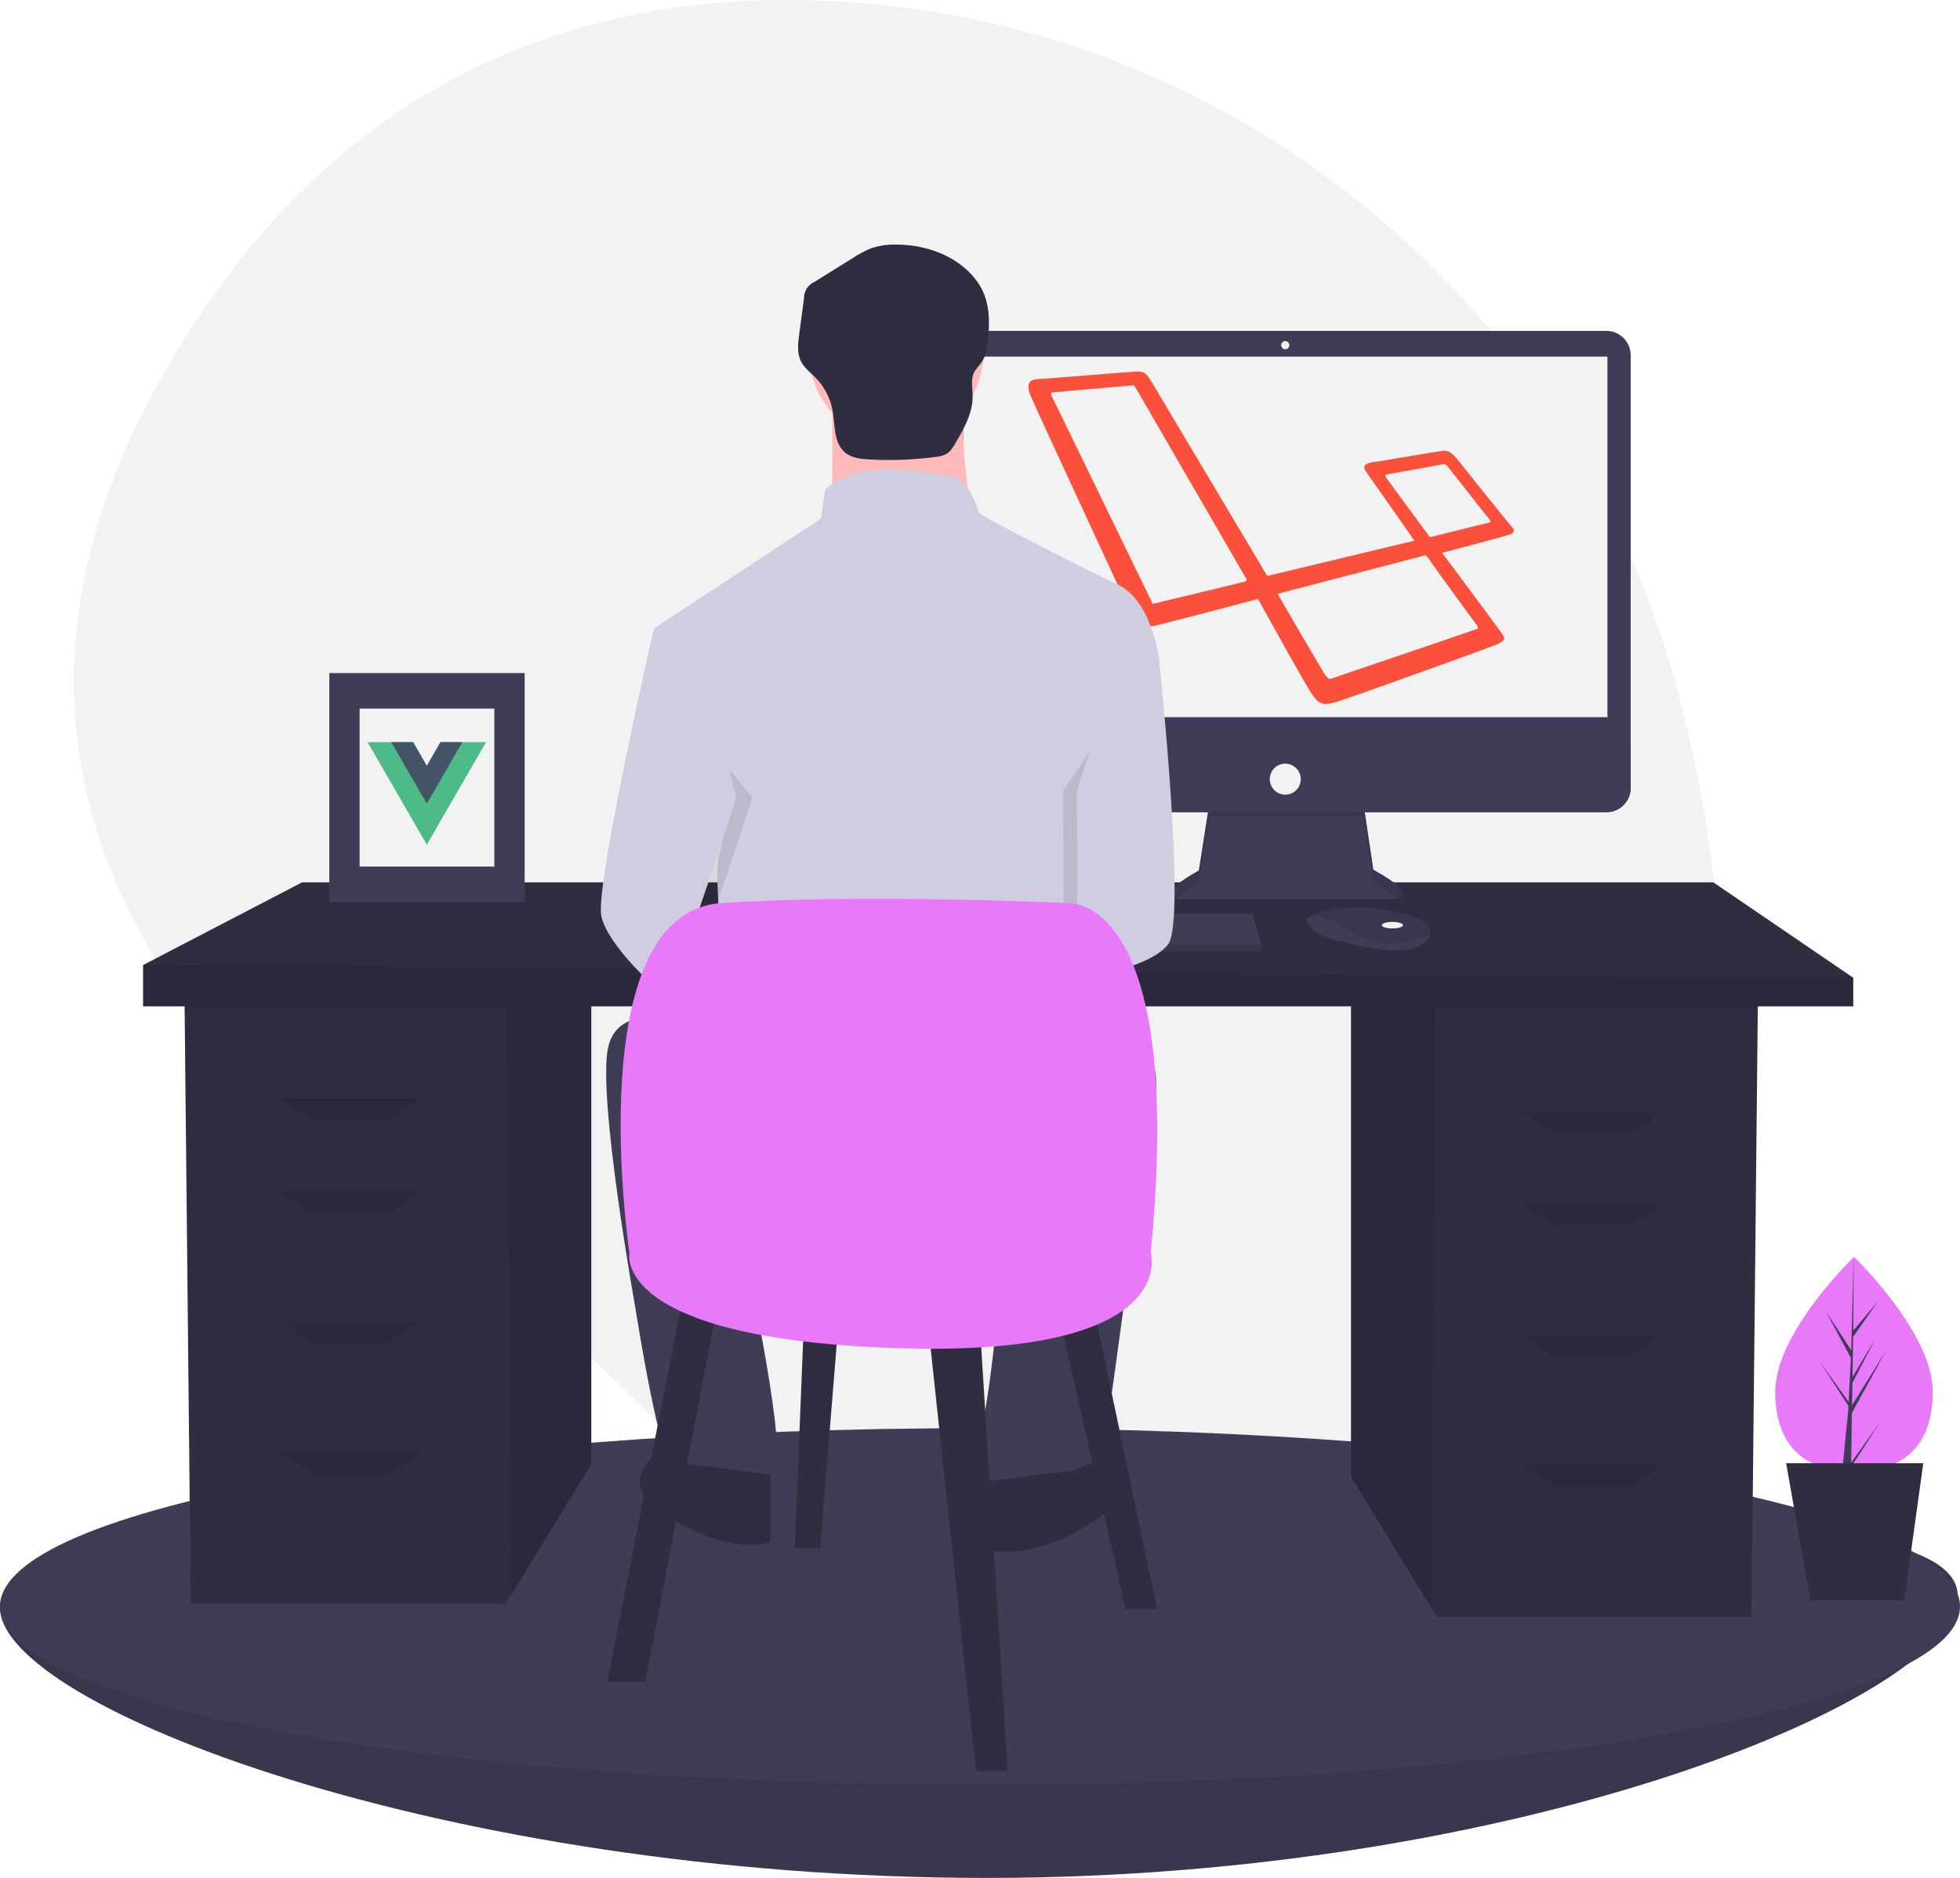
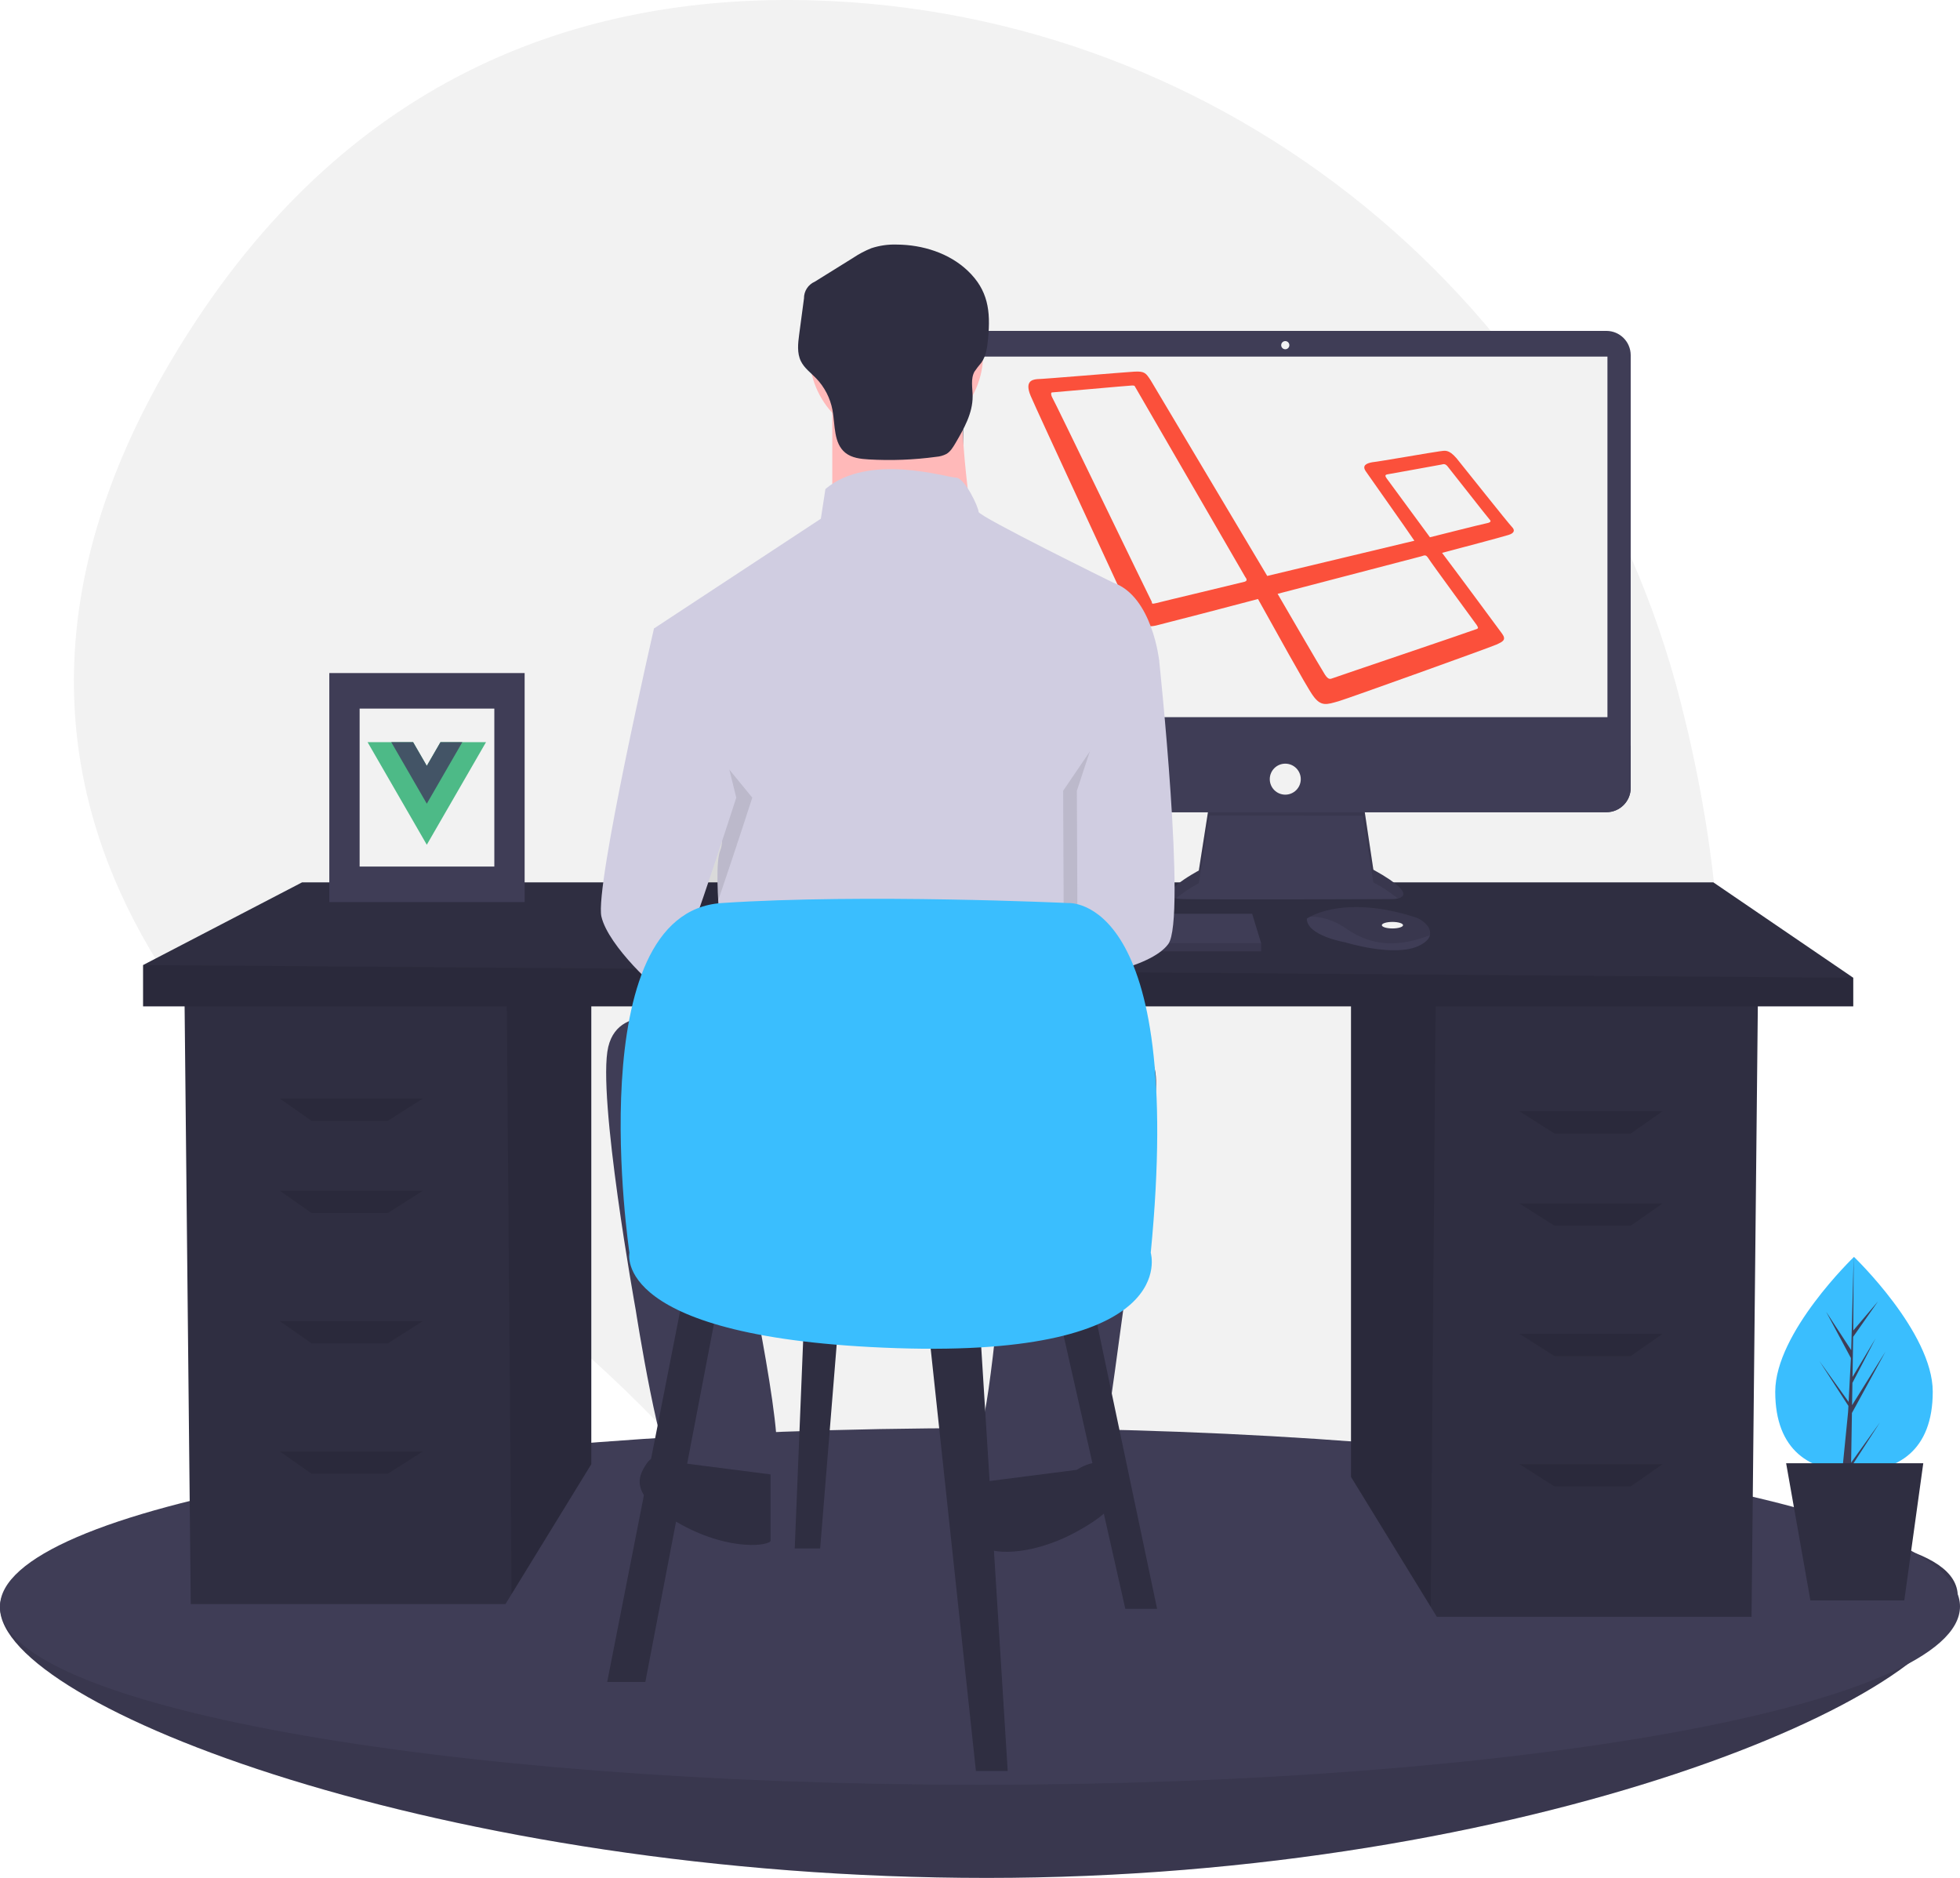
<svg xmlns="http://www.w3.org/2000/svg" data-name="Layer 1" width="863" height="826.714" viewBox="0 0 863 826.714">
  <path d="M908.585,346.03C863.668,169.408,708.468,41.912,526.296,36.799,429.988,34.095,328.644,66.036,254.859,177.81c-131.9,199.808,8.106,337.882,105.713,403.492a610.758,610.758,0,0,1,126.241,113.465c65.931,78.238,192.767,175.459,343.823,23.128C940.122,607.486,938.503,463.677,908.585,346.03Z" transform="translate(-168.5 -36.64287)" fill="#f2f2f2" />
  <path d="M1030.5,739.357c0,43.354-189.189,124-427.5,124s-434.5-75.646-434.5-119,196.189-38,434.5-38S1030.5,696.003,1030.5,739.357Z" transform="translate(-168.5 -36.64287)" fill="#3f3d56" />
  <path d="M1030.5,739.357c0,43.354-189.189,124-427.5,124s-434.5-75.646-434.5-119,196.189-38,434.5-38S1030.5,696.003,1030.5,739.357Z" transform="translate(-168.5 -36.64287)" opacity="0.1" />
  <ellipse cx="431.5" cy="707.214" rx="431.5" ry="78.5" fill="#3f3d56" />
  <polygon points="594.859 440.238 594.859 650.182 629.976 707.413 632.649 711.766 771.212 711.766 774.011 440.238 594.859 440.238" fill="#2f2e41" />
  <polygon points="594.859 440.238 594.859 650.182 629.976 707.413 632.131 440.238 594.859 440.238" opacity="0.1" />
  <polygon points="260.348 434.639 260.348 644.583 225.231 701.814 222.558 706.167 83.994 706.167 81.195 434.639 260.348 434.639" fill="#2f2e41" />
  <polygon points="260.348 434.639 260.348 644.583 225.231 701.814 223.075 434.639 260.348 434.639" opacity="0.1" />
  <polygon points="816 430.44 816 443.037 63 443.037 63 424.842 132.981 388.452 754.416 388.452 816 430.44" fill="#2f2e41" />
  <polygon points="816 430.44 816 443.037 63 443.037 63 424.842 816 430.44" opacity="0.1" />
  <polygon points="170.771 493.424 137.18 493.424 123.184 483.626 186.167 483.626 170.771 493.424" opacity="0.1" />
  <polygon points="170.771 534.013 137.18 534.013 123.184 524.215 186.167 524.215 170.771 534.013" opacity="0.1" />
  <polygon points="170.771 591.398 137.18 591.398 123.184 581.6 186.167 581.6 170.771 591.398" opacity="0.1" />
  <polygon points="170.771 648.782 137.18 648.782 123.184 638.985 186.167 638.985 170.771 648.782" opacity="0.1" />
  <polygon points="684.435 499.022 718.026 499.022 732.022 489.225 669.039 489.225 684.435 499.022" opacity="0.1" />
  <polygon points="684.435 539.611 718.026 539.611 732.022 529.814 669.039 529.814 684.435 539.611" opacity="0.1" />
  <polygon points="684.435 596.996 718.026 596.996 732.022 587.199 669.039 587.199 684.435 596.996" opacity="0.1" />
  <polygon points="684.435 654.381 718.026 654.381 732.022 644.583 669.039 644.583 684.435 654.381" opacity="0.1" />
  <path d="M701.016,390.069,696.347,419.877s-22.984,12.21-6.823,12.569,92.296,0,92.296,0,14.724,0-8.619-12.929l-4.669-31.244Z" transform="translate(-168.5 -36.64287)" fill="#3f3d56" />
  <path d="M686.273,432.123a63.569,63.569,0,0,1,10.074-6.669l4.669-29.808,67.516.064,4.669,29.385a61.304,61.304,0,0,1,10.788,7.099c2.998-.684,6.274-3.226-10.788-12.676l-4.669-31.244-67.516,1.796L696.347,419.877S677.034,430.139,686.273,432.123Z" transform="translate(-168.5 -36.64287)" opacity="0.1" />
  <rect x="413.824" y="145.672" width="304.18" height="211.885" rx="10.695" fill="#3f3d56" />
  <rect x="424.059" y="156.984" width="283.71" height="158.734" fill="#f2f2f2" />
  <circle cx="565.914" cy="151.957" r="1.796" fill="#f2f2f2" />
  <path d="M886.505,364.931v18.574a10.693,10.693,0,0,1-10.695,10.695H593.019a10.693,10.693,0,0,1-10.695-10.695v-18.574Z" transform="translate(-168.5 -36.64287)" fill="#3f3d56" />
  <circle cx="565.914" cy="343.012" r="6.823" fill="#f2f2f2" />
  <polygon points="555.281 415.196 555.281 418.788 362.071 418.788 362.071 415.915 362.337 415.196 367.099 402.268 551.331 402.268 555.281 415.196" fill="#3f3d56" />
  <path d="M798.135,448.323c-.352,1.505-1.681,3.092-4.683,4.593-10.774,5.387-32.681-1.437-32.681-1.437s-16.879-2.873-16.879-10.415a13.468,13.468,0,0,1,1.48-.88c4.53-2.396,19.548-8.31,46.178.25a11.106,11.106,0,0,1,5.062,3.317A5.296,5.296,0,0,1,798.135,448.323Z" transform="translate(-168.5 -36.64287)" fill="#3f3d56" />
  <path d="M798.135,448.323c-13.187,5.053-24.941,5.43-37.004-2.948-6.084-4.223-11.611-5.268-15.758-5.189,4.53-2.396,19.548-8.31,46.178.25a11.106,11.106,0,0,1,5.062,3.317A5.296,5.296,0,0,1,798.135,448.323Z" transform="translate(-168.5 -36.64287)" opacity="0.1" />
  <ellipse cx="613.101" cy="407.296" rx="4.669" ry="1.437" fill="#f2f2f2" />
  <polygon points="555.281 415.196 555.281 418.788 362.071 418.788 362.071 415.915 362.337 415.196 555.281 415.196" opacity="0.1" />
  <path d="M834.194,268.594c-1.524-1.524-21.087-26.169-24.39-30.234-3.557-4.065-5.081-3.303-7.368-3.049s-26.931,4.573-29.725,4.827c-2.795.508-4.573,1.524-2.795,4.065,1.524,2.287,17.784,25.152,21.341,30.488l-64.786,15.498-51.321-86.128c-2.033-3.049-2.541-4.065-7.114-3.811s-40.396,3.303-42.937,3.303c-2.541.254-5.335,1.27-2.795,7.368s43.191,93.496,44.207,96.036,4.065,6.606,10.925,5.081c7.114-1.778,31.504-8.13,44.969-11.687,7.114,12.703,21.341,38.618,24.136,42.429,3.557,5.081,6.098,4.065,11.433,2.541,4.319-1.27,66.565-23.628,69.359-24.898s4.573-2.033,2.541-4.827c-1.524-2.033-17.784-24.136-26.423-35.569,5.843-1.524,26.931-7.114,29.217-7.876,2.541-.762,3.049-2.033,1.524-3.557ZM716.562,292.73c-.762.254-37.093,8.892-38.872,9.4-2.033.508-2.033.254-2.033-.508-.508-.762-43.191-89.176-43.953-90.193-.508-1.016-.508-2.033,0-2.033s34.299-3.049,35.315-3.049c1.27,0,1.016.254,1.524,1.016,0,0,47.51,82.063,48.272,83.333,1.016,1.27.508,1.778-.254,2.033Zm102.134,19.055c.508,1.016,1.27,1.524-.762,2.033-1.778.762-61.229,20.833-62.5,21.341s-2.033.762-3.557-1.524-20.833-35.569-20.833-35.569l63.262-16.514c1.524-.508,2.033-.762,3.049.762,1.016,1.778,20.833,28.709,21.341,29.471Zm4.065-44.715c-1.524.254-24.644,6.098-24.644,6.098l-19.055-25.915c-.508-.762-1.016-1.524.254-1.778s22.866-4.065,23.882-4.319,1.778-.508,3.049,1.27c1.27,1.524,17.53,22.358,18.293,23.12s-.254,1.27-1.778,1.524Z" transform="translate(-168.5 -36.64287)" fill="#fb503b" />
  <circle cx="394.639" cy="155.895" r="38.247" fill="#ffb9b9" />
  <path d="M534.957,211.661v60.389h62.402s-8.052-50.325-4.026-65.422Z" transform="translate(-168.5 -36.64287)" fill="#ffb9b9" />
  <path d="M658.756,293.187s-59.383-29.188-59.383-31.201-6.039-15.097-10.065-15.097-38.247-11.071-57.37,5.032l-2.013,13.084-73.474,48.312,20.13,73.474s13.084,14.091,9.058,24.156,3.019,61.396,3.019,61.396l158.019-5.032V398.868s5.032-16.104,8.052-21.136,0-20.13,0-20.13l24.156-30.195S675.866,299.225,658.756,293.187Z" transform="translate(-168.5 -36.64287)" fill="#d0cde1" />
  <path d="M458.967,337.975l4.529-24.659S437.328,427.05,440.347,440.134s25.162,33.214,28.182,34.221,31.201-86.558,31.201-86.558Z" transform="translate(-168.5 -36.64287)" opacity="0.1" />
  <path d="M473.561,310.297l-17.11,3.019S430.282,427.05,433.302,440.134s25.162,33.214,28.182,34.221,31.201-86.558,31.201-86.558Z" transform="translate(-168.5 -36.64287)" fill="#d0cde1" />
  <path d="M664.291,344.014l8.555-16.607s12.078,113.734,4.026,124.805-39.903,15.214-39.903,15.214l-.357-82.649Z" transform="translate(-168.5 -36.64287)" opacity="0.1" />
  <path d="M665.801,314.323l13.084,13.084s12.078,113.734,4.026,124.805-39.903,15.214-39.903,15.214l-.357-82.649Z" transform="translate(-168.5 -36.64287)" fill="#d0cde1" />
  <path d="M470.542,487.439s-29.188-11.071-34.221,10.065S448.399,613.251,448.399,613.251s11.071,71.461,18.117,73.474,38.247,3.019,43.279-6.039-15.097-101.656-15.097-101.656l116.753-2.013s-7.045,80.519-11.071,87.565-4.026,31.201,0,31.201,48.312-2.013,51.331-8.052,20.13-141.915,20.13-141.915,14.091-47.305-2.013-44.286S470.542,487.439,470.542,487.439Z" transform="translate(-168.5 -36.64287)" fill="#3f3d56" />
  <path d="M642.652,683.705s10.065-7.045,15.097,0,7.045,15.097-15.097,27.175-39.253,9.058-39.253,7.045V688.738Z" transform="translate(-168.5 -36.64287)" fill="#2f2e41" />
  <path d="M468.529,680.686s-10.065-7.045-15.097,0S446.386,695.783,468.529,707.861s39.253,9.058,39.253,7.045V685.718Z" transform="translate(-168.5 -36.64287)" fill="#2f2e41" />
  <path d="M563.387,144.312a32.348,32.348,0,0,0-11.234,1.601,43.428,43.428,0,0,0-8.003,4.234L527.265,160.648a7.908,7.908,0,0,0-4.766,7.37l-2.11,15.802c-.532,3.988-1.023,8.252.762,11.858,1.49,3.009,4.331,5.069,6.668,7.48a27.456,27.456,0,0,1,7.236,14.061c1.208,6.598.435,14.543,5.656,18.753,2.827,2.28,6.68,2.711,10.306,2.923a153.786,153.786,0,0,0,29.701-1.143,11.819,11.819,0,0,0,4.487-1.257c1.775-1.05,2.892-2.903,3.937-4.681,3.771-6.42,7.657-13.249,7.616-20.694-.02-3.683-.963-7.639.806-10.87a42.497,42.497,0,0,1,3.038-3.945c2.19-3.077,2.616-7.03,2.973-10.79,1.14-12.009-.052-21.147-8.902-29.606C586.41,148.011,574.654,144.385,563.387,144.312Z" transform="translate(-168.5 -36.64287)" fill="#2f2e41" />
  <polygon points="300.937 569.703 267.346 740.458 284.141 740.458 316.333 572.503 300.937 569.703" fill="#2f2e41" />
  <polygon points="408.708 583.7 429.703 779.648 443.699 779.648 431.102 578.101 408.708 583.7" fill="#2f2e41" />
  <polygon points="466.093 578.101 495.485 708.267 509.481 708.267 481.489 575.302 466.093 578.101" fill="#2f2e41" />
  <polygon points="354.123 578.101 349.924 681.674 361.121 681.674 369.519 578.101 354.123 578.101" fill="#2f2e41" />
-   <path d="M445.643,588.151s-22.394-149.76,40.589-153.959,152.559,0,152.559,0,51.786-4.199,36.39,153.959c0,0,13.996,46.188-111.97,41.989S445.643,588.151,445.643,588.151Z" transform="translate(-168.5 -36.64287)" fill="#e879f9" />
-   <path d="M1019.5,649.308c0,26.115-15.525,35.234-34.676,35.234s-34.676-9.118-34.676-35.234,34.676-59.338,34.676-59.338S1019.5,623.193,1019.5,649.308Z" transform="translate(-168.5 -36.64287)" fill="#e879f9" />
+   <path d="M445.643,588.151s-22.394-149.76,40.589-153.959,152.559,0,152.559,0,51.786-4.199,36.39,153.959c0,0,13.996,46.188-111.97,41.989S445.643,588.151,445.643,588.151Z" transform="translate(-168.5 -36.64287)" fill="#3abefe" />
+   <path d="M1019.5,649.308c0,26.115-15.525,35.234-34.676,35.234s-34.676-9.118-34.676-35.234,34.676-59.338,34.676-59.338S1019.5,623.193,1019.5,649.308Z" transform="translate(-168.5 -36.64287)" fill="#3abefe" />
  <polygon points="815.416 622.048 830.195 595.009 815.471 618.619 815.631 608.792 825.817 589.229 815.673 606.191 815.96 588.516 826.868 572.942 816.005 585.737 816.185 553.327 815.106 594.394 804.06 577.487 814.972 597.859 813.939 617.599 813.908 617.075 801.123 599.212 813.869 618.926 813.74 621.395 813.717 621.432 813.728 621.635 811.106 647.977 814.609 647.977 815.029 645.849 827.744 626.182 815.06 643.904 815.416 622.048" fill="#3f3d56" />
  <polygon points="838.47 704.549 797.129 704.549 786.445 644.163 846.831 644.163 838.47 704.549" fill="#2f2e41" />
  <rect x="145" y="296.3" width="86" height="100.828" fill="#3f3d56" />
  <rect x="158.345" y="311.946" width="59.31" height="69.536" fill="#f2f2f2" />
  <path d="M362.444,363.357l-6.023,10.431-6.023-10.431H330.343l26.079,45.17L382.5,363.357Z" transform="translate(-168.5 -36.64287)" fill="#4dba87" />
  <path d="M362.444,363.357l-6.023,10.431-6.023-10.431H340.774l15.647,27.101,15.647-27.101Z" transform="translate(-168.5 -36.64287)" fill="#435466" />
</svg>
